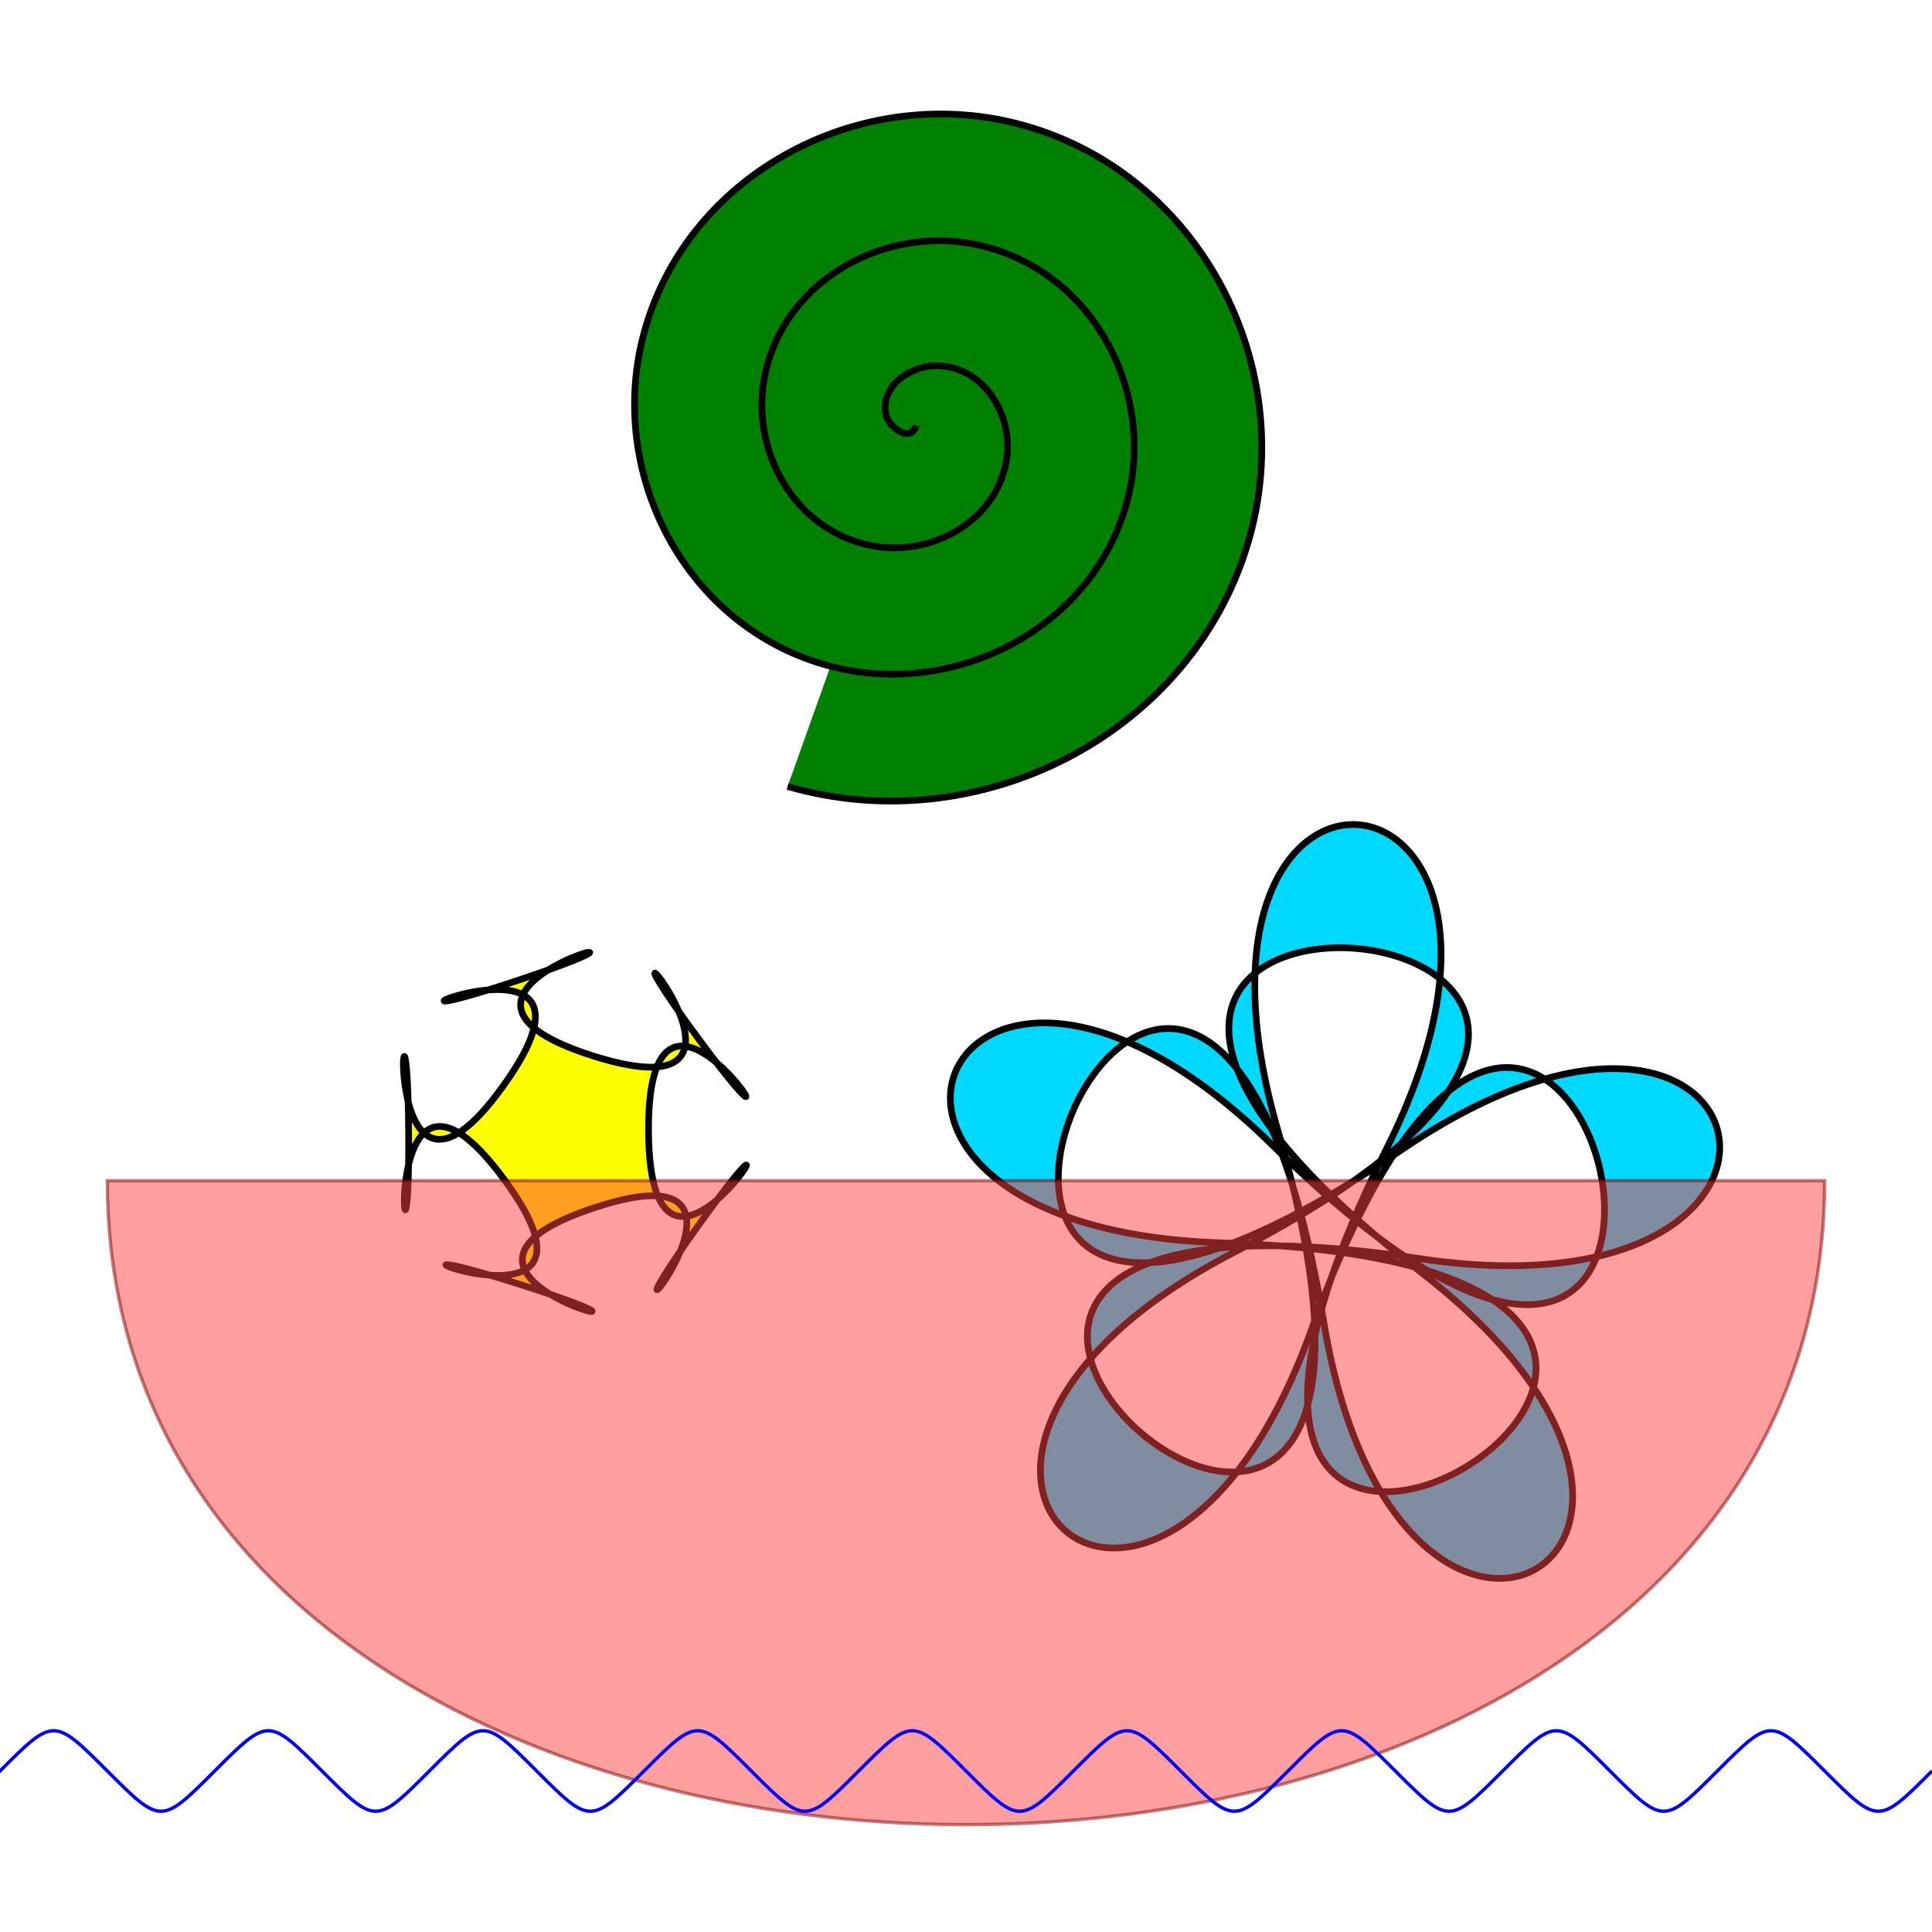
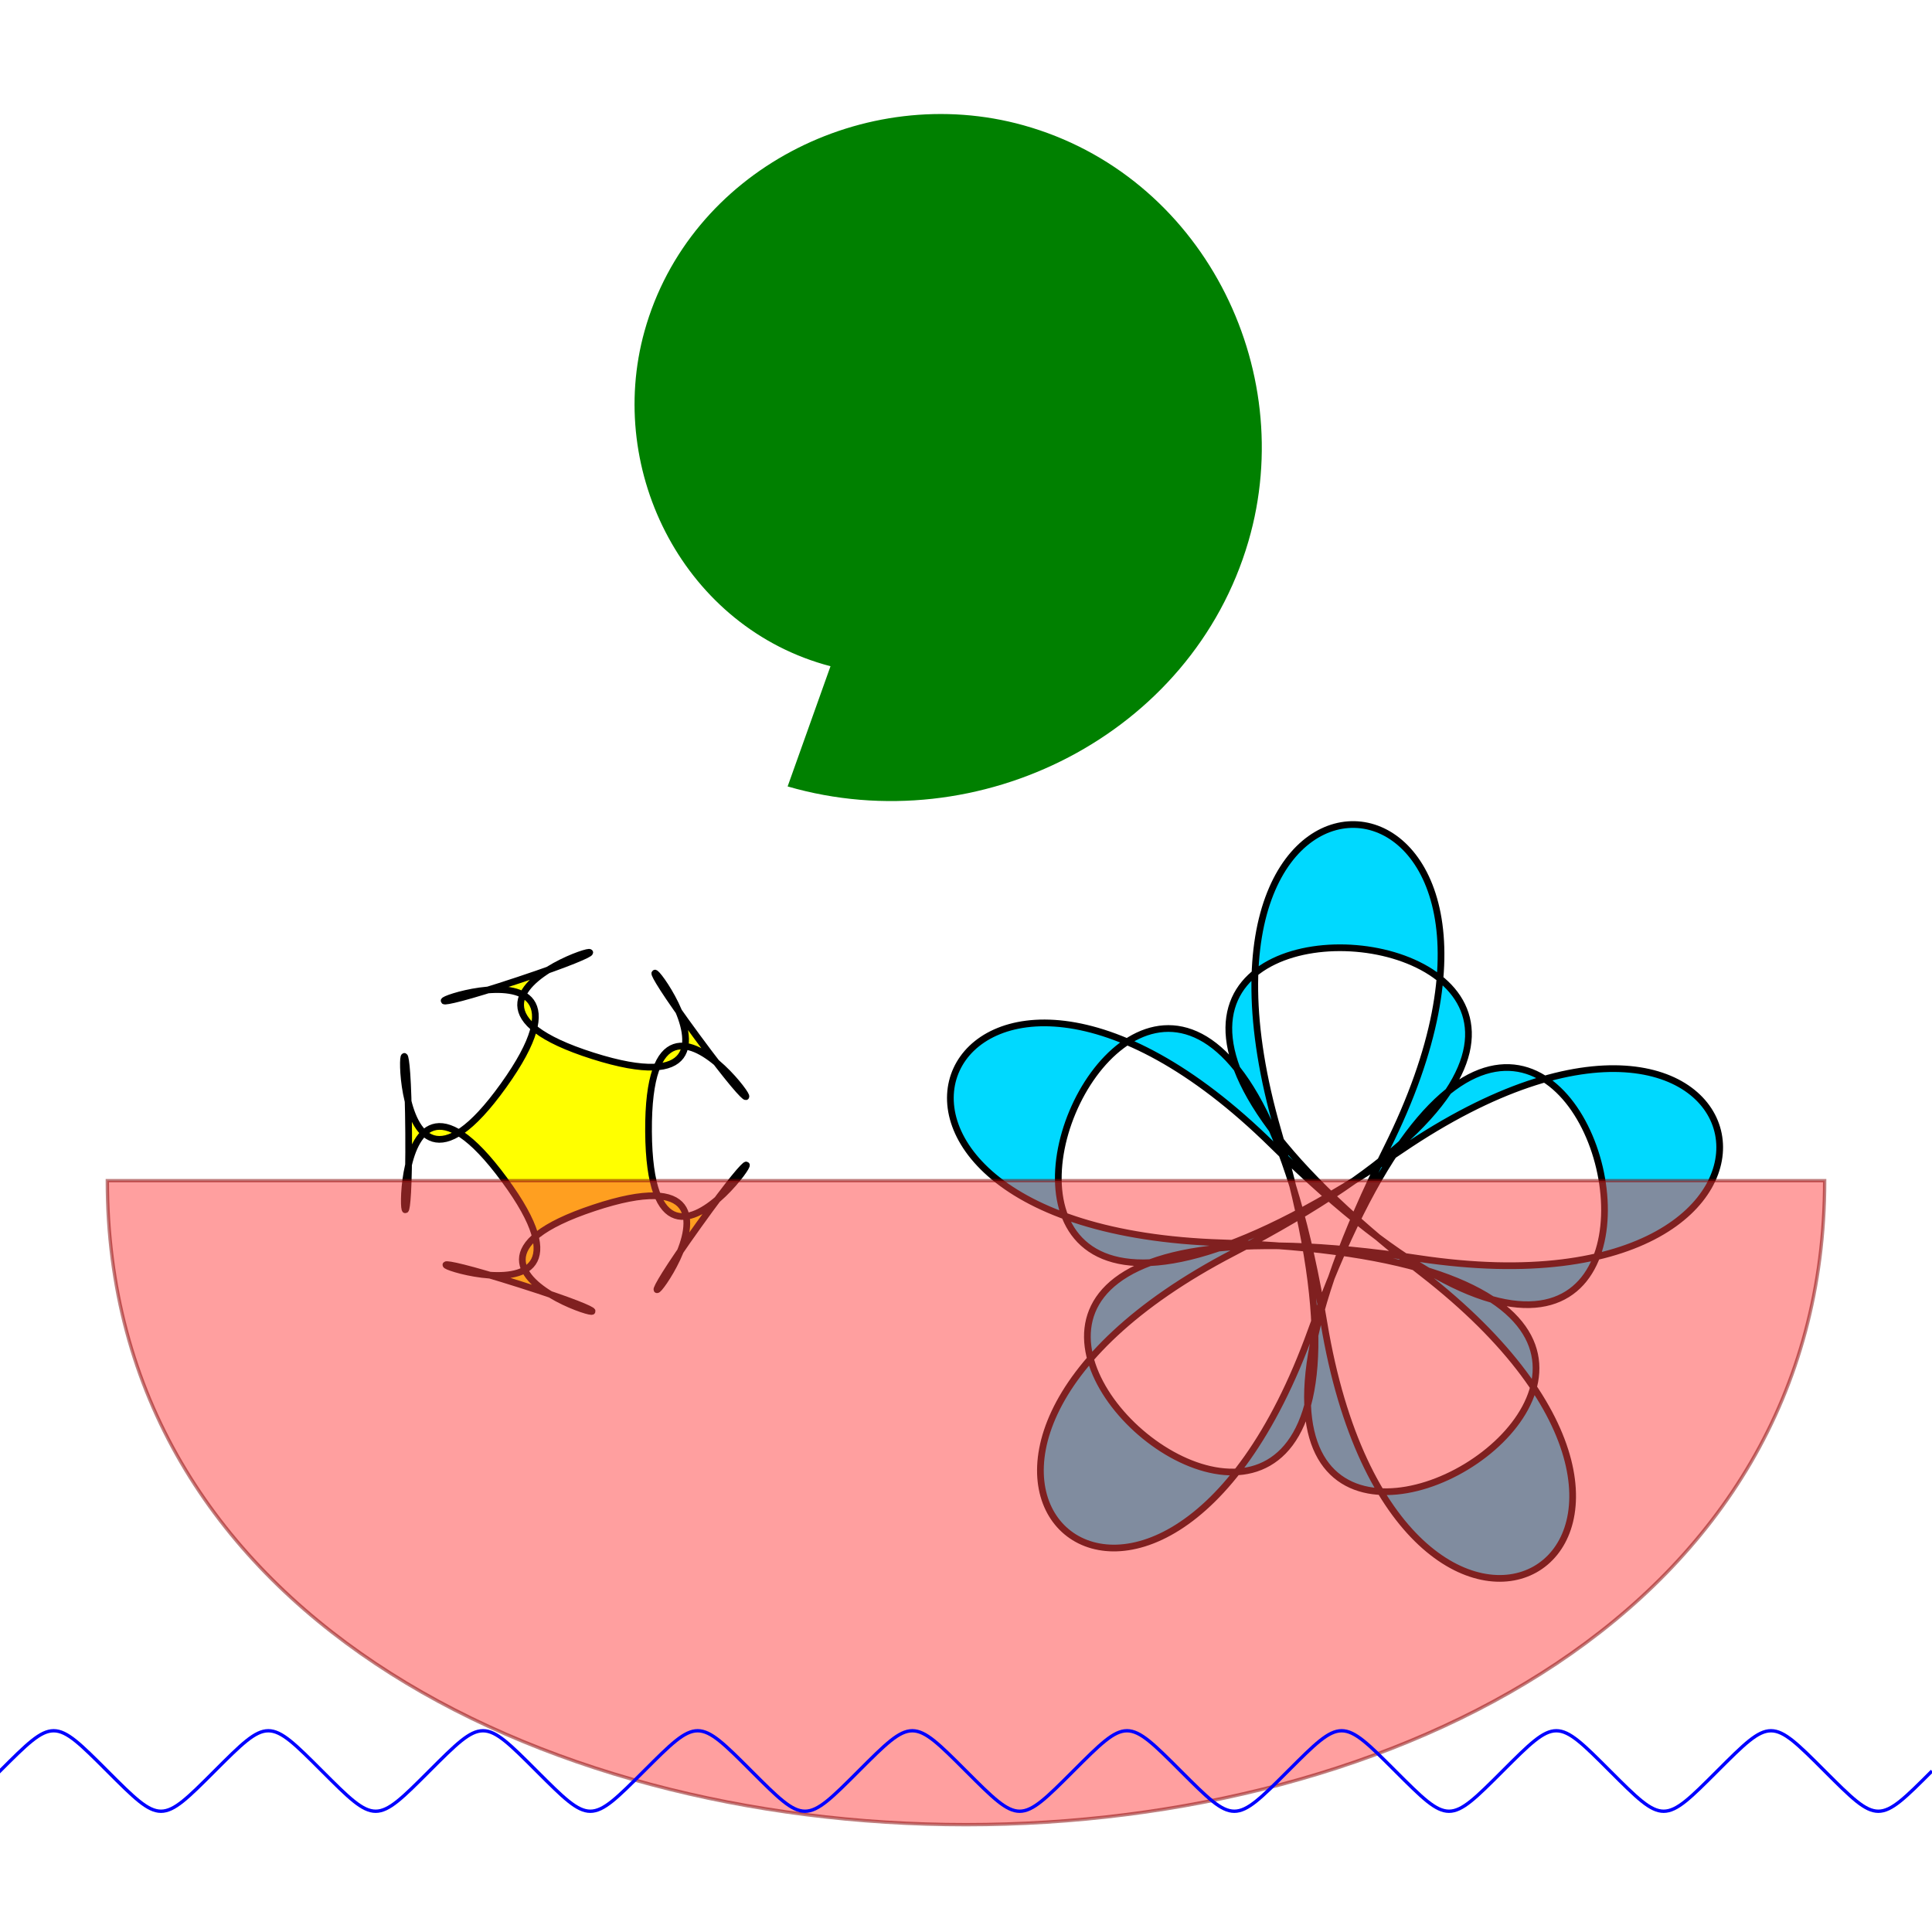
<svg xmlns="http://www.w3.org/2000/svg" id="svg2" viewBox="0 0 288 288">
-   <g id="Ferry" transform="matrix(1 0 0 1 16 16)">
+   <link type="text/css" href="svg.css" rel="stylesheet" />
+   <g id="Ferry" transform="matrix(1 0 0 1 16 16)" style="fill: rgb(0, 0, 0)">
    <g>
-       <path style="fill: rgb(0, 128, 0); stroke: rgb(0, 0, 0); stroke-width: 1px;        stroke-linecap: butt; stroke-linejoin: miter; stroke-opacity: 1;" id="path2993" d="M 121.996 56.286 C 124.269 58.023 120.791 60.229 119.128        60.09 C 114.622 59.714 113.149 54.167 114.44 50.505 C 116.749 43.955        124.804 42.112 130.601 44.866 C 139.108 48.903 141.337 59.883 137.106        67.846 C 131.467 78.459 117.643 81.115 107.658 75.318 C 95.087 68.019        92.038 51.099 99.331 38.945 C 108.161 24.222 127.939 20.735 142.074        29.638 C 158.73 40.133 162.6 63.081 152.216 79.407 C 140.227 98.254 114.45       102.571 96.183 90.543 C 75.425 76.876 70.73 47.87 84.221 27.382 C 99.354        4.399 131.152 -0.749 153.546 14.412 C 178.408 31.243 183.93 66.324 167.328       90.965" transform="matrix(0.305513, 0.952188, -0.952188, 0.305513,       136.9059, -85.88506)" />
+       <path style="fill: rgb(0, 128, 0); stroke-width: 1px;        stroke-linecap: butt; stroke-linejoin: miter; stroke-opacity: 1;" id="path2993" d="M 121.996 56.286 C 124.269 58.023 120.791 60.229 119.128        60.09 C 114.622 59.714 113.149 54.167 114.44 50.505 C 116.749 43.955        124.804 42.112 130.601 44.866 C 139.108 48.903 141.337 59.883 137.106        67.846 C 131.467 78.459 117.643 81.115 107.658 75.318 C 95.087 68.019        92.038 51.099 99.331 38.945 C 108.161 24.222 127.939 20.735 142.074        29.638 C 158.73 40.133 162.6 63.081 152.216 79.407 C 140.227 98.254 114.45       102.571 96.183 90.543 C 75.425 76.876 70.73 47.87 84.221 27.382 C 99.354        4.399 131.152 -0.749 153.546 14.412 C 178.408 31.243 183.93 66.324 167.328       90.965" transform="matrix(0.305513, 0.952188, -0.952188, 0.305513,       136.9059, -85.88506)" />
      <animateTransform attributeName="transform" begin="3.3s" dur="1.5s" type="rotate" additive="sum" repeatCount="1" calcMode="spline" keySplines=".5 0 .5 1" values="0 128 208; 15 128 208" fill="freeze" />
      <animateTransform attributeName="transform" begin="4.8s" dur="6s" type="rotate" additive="sum" repeatCount="indefinite" calcMode="spline" keySplines=".5 0 .5 1; .5 0 .5 1" values="0 128 208; -30 128 208; 0 128 208" fill="freeze" keyTimes="0; 0.5; 1" />
      <animateTransform attributeName="transform" begin="4.8s" dur="6s" type="translate" additive="sum" repeatCount="indefinite" calcMode="spline" keySplines="0 0 1 1; .5 0 .5 1; .5 0 .5 1; 0 0 1 1" values="0 0; 0 0; 0 8; 0 0; 0 0" keyTimes="0; 0.05; 0.5; 0.95; 1" />
    </g>
    <path style="fill:#ffff00;fill-rule:evenodd;stroke:#000000;stroke-width:1px;       stroke-linecap:butt;stroke-linejoin:miter;stroke-opacity:1" id="path2997" d="M 87.949 138.608 C 107.858 165.629 80.451 119.108 80.676 152.671 C        80.901 186.233 107.682 139.349 88.137 166.634 C 68.592 193.919 104.366        153.477 72.515 164.062 C 40.665 174.648 93.53 185.63 61.541 175.473 C        29.552 165.316 79.069 186.842 59.159 159.822 C 39.25 132.801 45.141        186.473 44.916 152.91 C 44.691 119.348 39.52 173.094 59.066 145.809 C        78.611 118.524 29.387 140.712 61.237 130.127 C 93.087 119.541 40.374        131.232 72.363 141.389 C 104.353 151.546 68.039 111.588 87.949 138.608 Z">
      <animateTransform attributeName="transform" begin="3.2s" dur="1.5s" type="rotate" additive="sum" repeatCount="1" calcMode="spline" keySplines=".5 0 .5 1" values="0 128 208; 15 128 208" fill="freeze" />
      <animateTransform attributeName="transform" begin="4.7s" dur="6s" type="rotate" additive="sum" repeatCount="indefinite" calcMode="spline" keySplines=".5 0 .5 1; .5 0 .5 1" values="0 128 208; -30 128 208; 0 128 208" fill="freeze" keyTimes="0; 0.5; 1" />
      <animateTransform attributeName="transform" begin="4.7s" dur="6s" type="translate" additive="sum" repeatCount="indefinite" calcMode="spline" keySplines="0 0 1 1; .5 0 .5 1; .5 0 .5 1; 0 0 1 1" values="0 0; 0 0; 0 8; 0 0; 0 0" keyTimes="0; 0.05; 0.5; 0.95; 1" />
    </path>
    <path style="fill-rule: evenodd; stroke: rgb(0, 0, 0); stroke-width: 1px;        stroke-linecap: butt; stroke-linejoin: miter; stroke-opacity: 1; fill:        rgb(0, 217, 255);" id="path2999" d="M 195.953 173.753 C 104 102.422        271.148 117.1 167.868 170.734 C 107.962 201.844 156.588 245.827 179.456        182.317 C 218.88 72.822 256.572 236.325 173.648 154.674 C 125.549 107.313        98.745 167.151 166.213 169.274 C 282.531 172.933 138.678 259.305 190.708        155.208 C 220.887 94.828 155.695 87.826 174.525 152.649 C 206.99 264.405        80.392 154.283 195.472 171.599 C 262.223 181.642 248.736 117.477 192.906        155.417 C 96.651 220.827 162.263 66.395 181.356 181.194 C 192.431 247.781        249.288 215.127 195.953 173.753 Z">
      <animateTransform attributeName="transform" begin="3.1s" dur="1.5s" type="rotate" additive="sum" repeatCount="1" calcMode="spline" keySplines=".5 0 .5 1" values="0 128 208; 15 128 208" fill="freeze" />
      <animateTransform attributeName="transform" begin="4.6s" dur="6s" type="rotate" additive="sum" repeatCount="indefinite" calcMode="spline" keySplines=".5 0 .5 1; .5 0 .5 1" values="0 128 208; -30 128 208; 0 128 208" fill="freeze" keyTimes="0; 0.5; 1" />
      <animateTransform attributeName="transform" begin="4.6s" dur="6s" type="translate" additive="sum" repeatCount="indefinite" calcMode="spline" keySplines="0 0 1 1; .5 0 .5 1; .5 0 .5 1; 0 0 1 1" values="0 0; 0 0; 0 8; 0 0; 0 0" keyTimes="0; 0.05; 0.5; 0.95; 1" />
    </path>
    <path id="Hull" d="M 0 160 C 0 224, 64 256, 128 256 C 192 256,256 224,        256 160 Z" style="fill: rgb(255, 64, 64); fill-opacity: 0.5; stroke-width:       0.5; stroke-opacity: 0.5; stroke: rgb(128, 0, 0);">
      <animateTransform attributeName="transform" begin="3s" dur="1.5s" type="rotate" additive="sum" repeatCount="1" calcMode="spline" keySplines="0 .3 .8 1" values="0 128 208; 15 128 208" fill="freeze" />
      <animateTransform attributeName="transform" begin="4.5s" dur="6s" type="rotate" additive="sum" repeatCount="indefinite" calcMode="spline" keySplines=".5 0 .5 1; .5 0 .5 1" values="0 128 208; -30 128 208; 0 128 208" fill="freeze" keyTimes="0; 0.5; 1" />
      <animateTransform attributeName="transform" begin="5.0s" dur="6s" type="translate" additive="sum" repeatCount="indefinite" calcMode="spline" keySplines="0 0 1 1; .5 0 .5 1; .5 0 .5 1; 0 0 1 1" values="0 0; 0 0; 0 8; 0 0; 0 0" keyTimes="0; 0.05; 0.5; 0.95; 1" />
    </path>
  </g>
  <g id="Waves" transform="matrix(1 0 0 1 0 264)">
    <path id="Waves" d="M -64,0 c 8,-8 8,-8 16,0 c 8,8 8,8 16,0        c 8,-8 8,-8 16,0 c 8,8 8,8 16,0 c 8,-8 8,-8 16,0 c 8,8 8,8 16,0        c 8,-8 8,-8 16,0 c 8,8 8,8 16,0 c 8,-8 8,-8 16,0 c 8,8 8,8 16,0       c 8,-8 8,-8 16,0 c 8,8 8,8 16,0 c 8,-8 8,-8 16,0 c 8,8 8,8 16,0       c 8,-8 8,-8 16,0 c 8,8 8,8 16,0 c 8,-8 8,-8 16,0 c 8,8 8,8 16,0       c 8,-8 8,-8 16,0 c 8,8 8,8 16,0 c 8,-8 8,-8 16,0 c 8,8 8,8 16,0" style="stroke-width:0.5;       fill: rgba(255,255,255,0); stroke-opacity: 1.0; stroke: rgb(0, 0, 256);">
      <animateTransform attributeName="transform" dur="4s" begin="0s" type="scale" additive="sum" repeatCount="indefinite" calcMode="spline" keySplines=".5 0 .8 .2; .2 .8 .5 1" values="1 1; 1 0.3; 1 1" keyTimes="0; 0.5; 1" />
      <animateTransform attributeName="transform" dur="1.5s" begin="3s" type="translate" additive="sum" repeatCount="1" calcMode="spline" keySplines="0 .3 .8 1" values="0 0; 32 0" keyTimes="0; 1" />
      <animateMotion path="M 0 0 H 32" begin="3s" dur="2s" repeatCount="indefinite" />
    </path>
  </g>
</svg>
